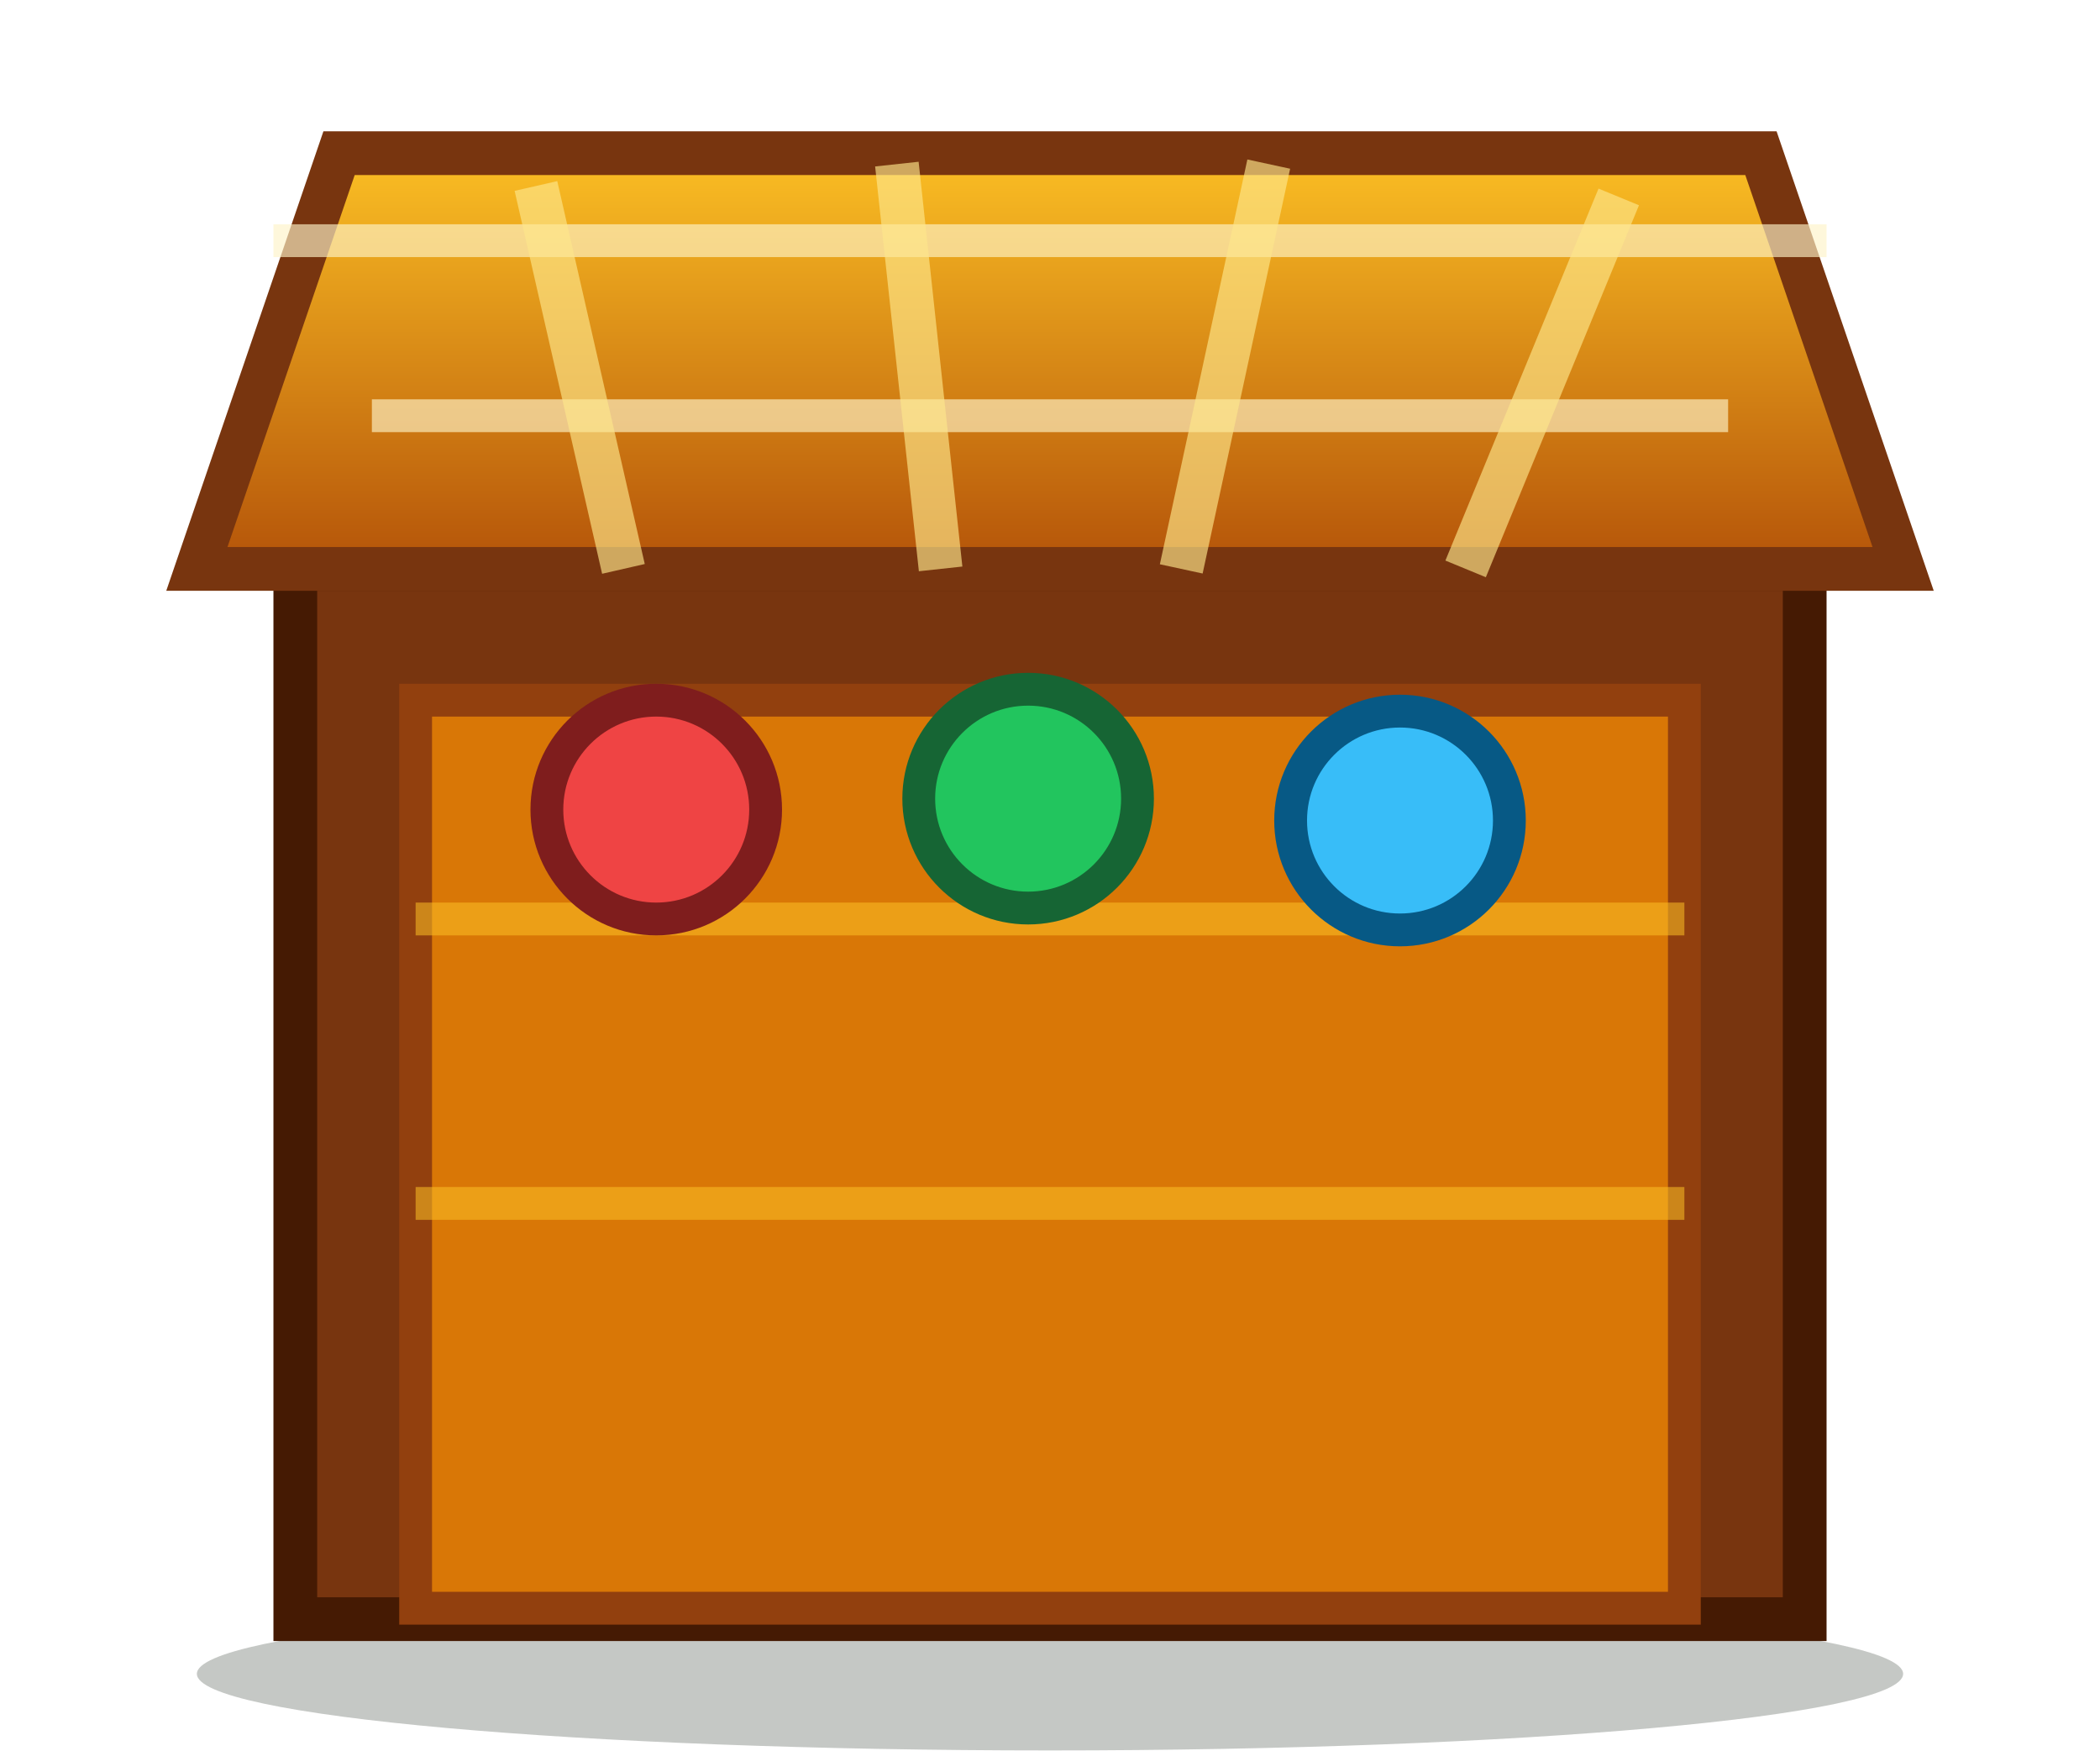
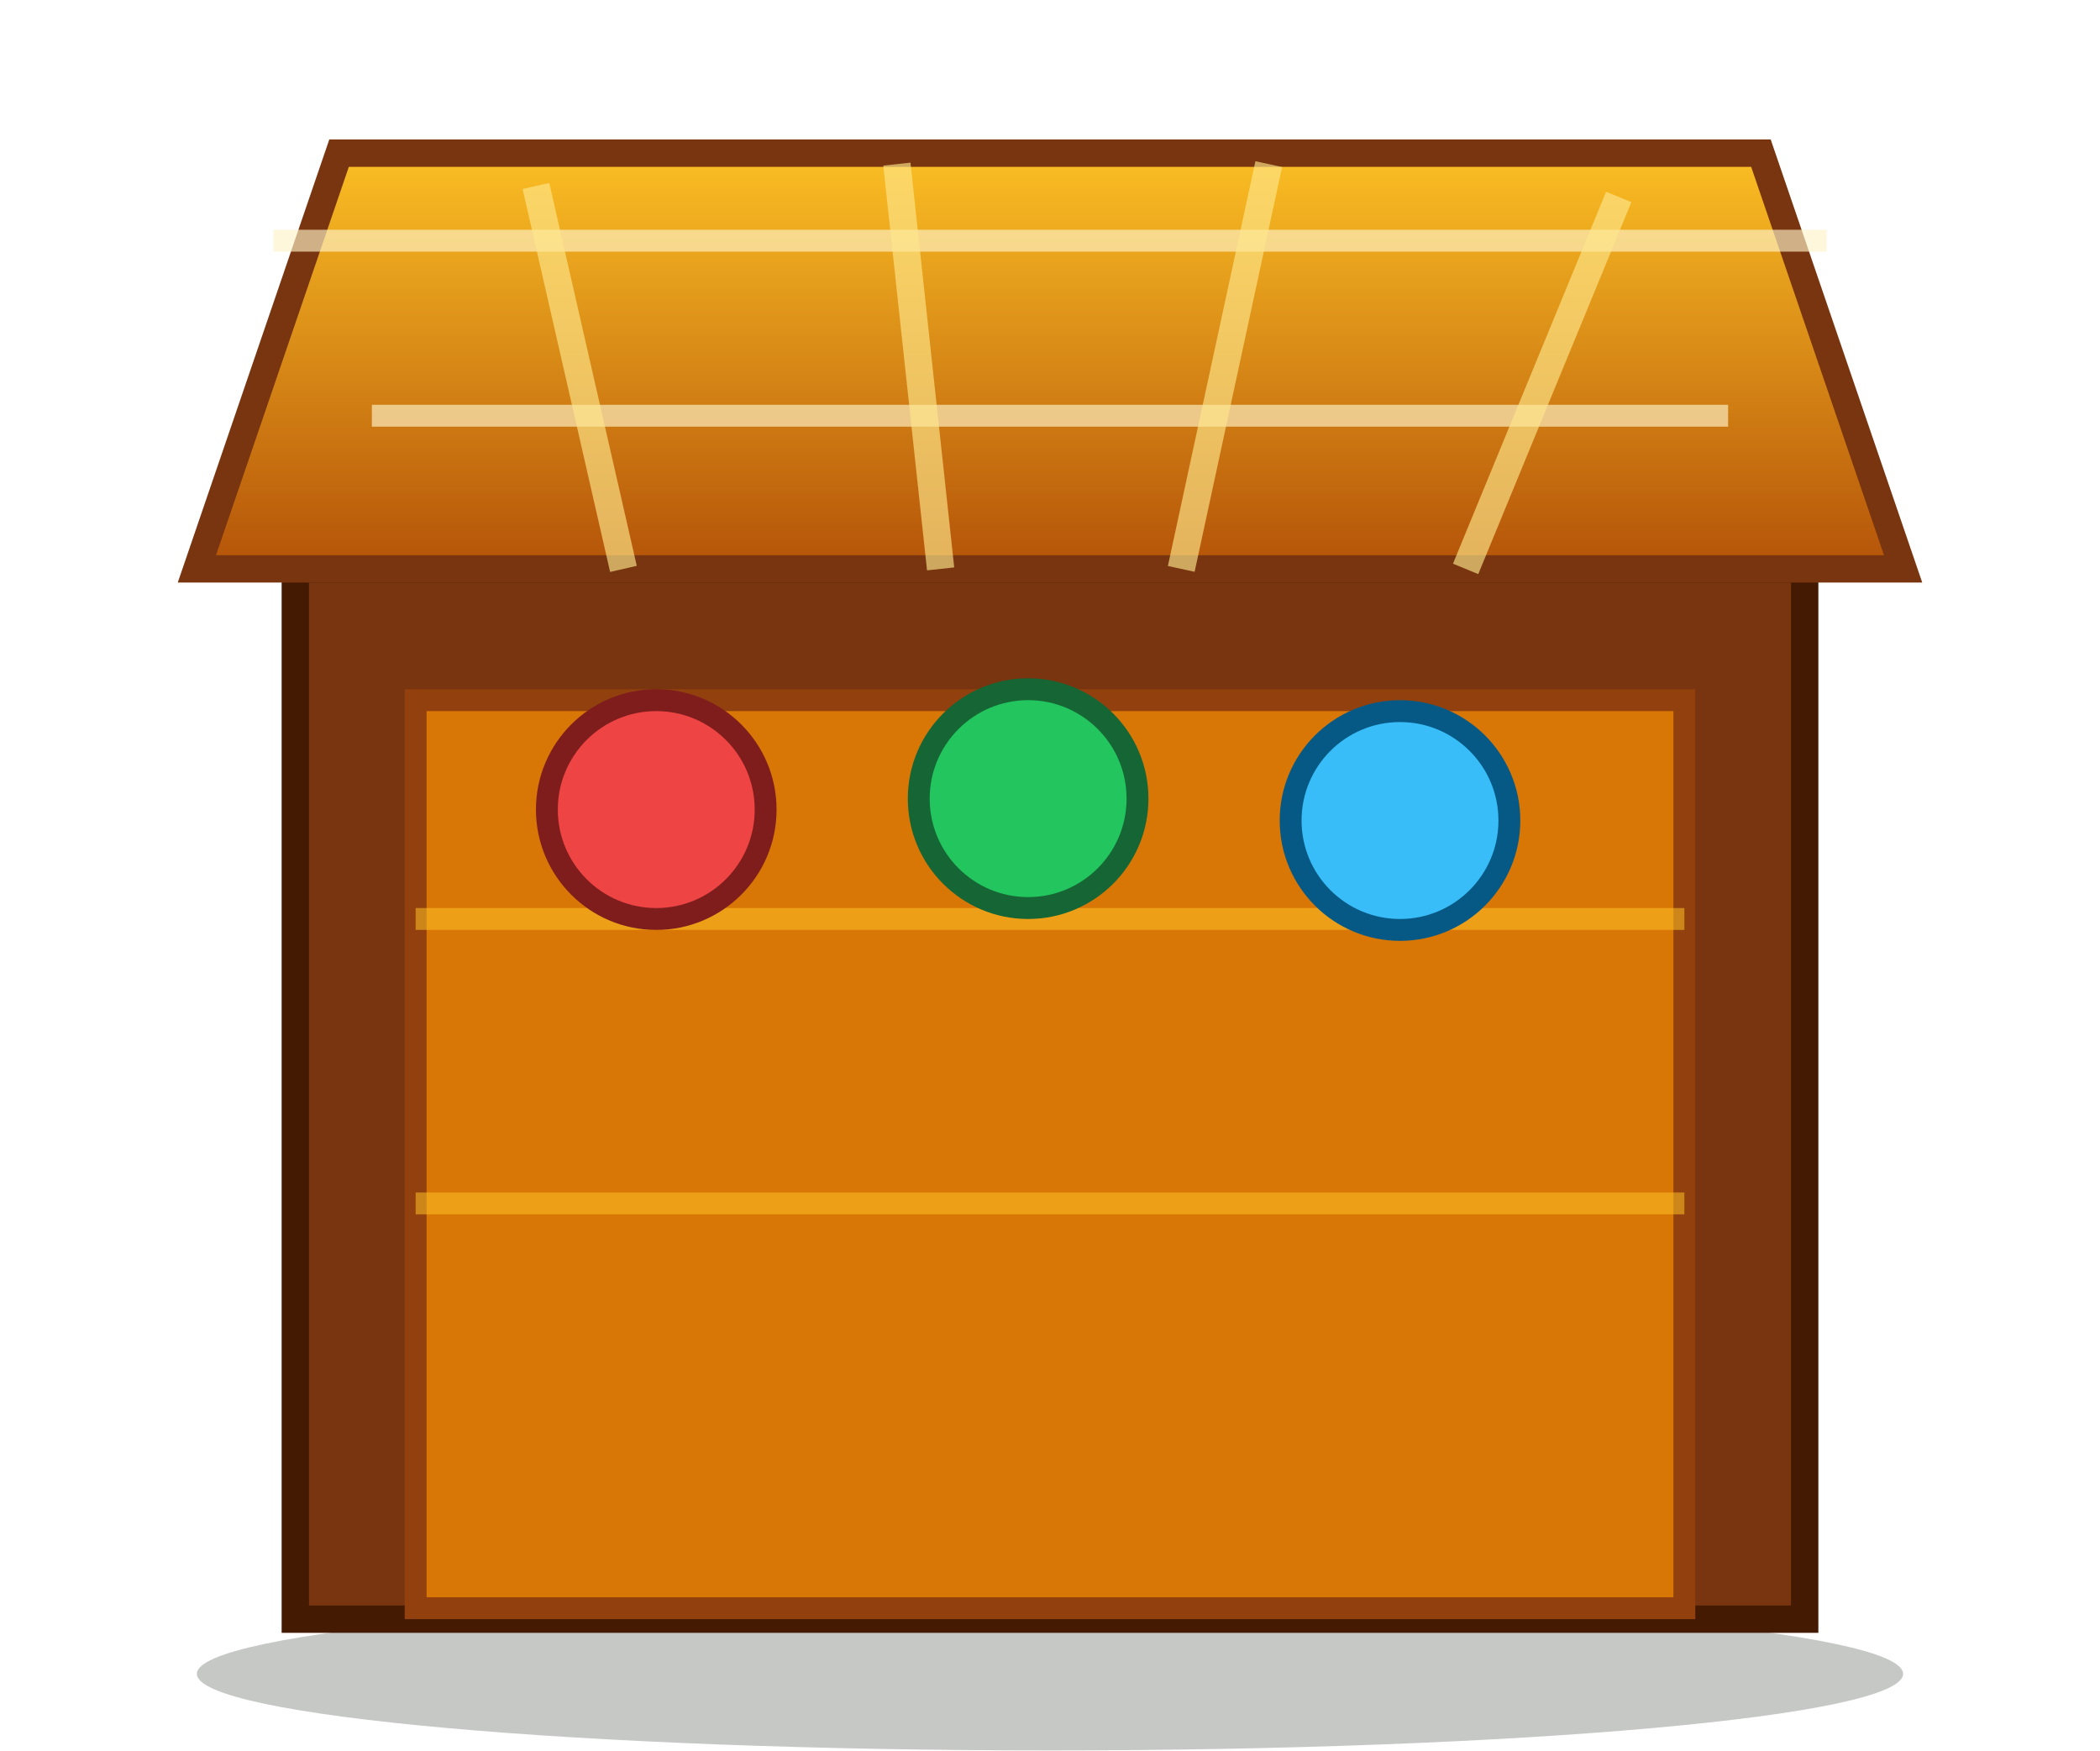
<svg xmlns="http://www.w3.org/2000/svg" viewBox="0 0 192 160" width="192" height="160">
  <defs>
    <linearGradient id="c" x2="0" y2="1">
      <stop stop-color="#fbbf24" />
      <stop offset="1" stop-color="#b45309" />
    </linearGradient>
  </defs>
  <ellipse cx="96" cy="153" rx="78" ry="7" fill="#172216" opacity=".25" />
-   <path d="M27 52h138v96H27z" fill="#78350f" stroke="#451a03" stroke-width="4" />
-   <path d="M38 64h116v83H38z" fill="#d97706" stroke="#92400e" stroke-width="3" />
-   <path d="M18 52h156l-13-38H31z" fill="url(#c)" stroke="#78350f" stroke-width="4" />
-   <path d="M25 22h142M34 38h124" stroke="#fef3c7" stroke-width="3" opacity=".65" />
-   <path d="M49 17 57 52M82 15 86 52M116 15 108 52M148 18 134 52" stroke="#fde68a" stroke-width="4" opacity=".65" />
-   <path d="M38 84h116M38 110h116" stroke="#fbbf24" stroke-width="3" opacity=".55" />
-   <circle cx="60" cy="74" r="10" fill="#ef4444" stroke="#7f1d1d" stroke-width="3" />
-   <circle cx="94" cy="73" r="10" fill="#22c55e" stroke="#166534" stroke-width="3" />
-   <circle cx="128" cy="75" r="10" fill="#38bdf8" stroke="#075985" stroke-width="3" />
+   <path d="M27 52h138v96H27z" fill="#78350f" stroke="#451a03" stroke-width="2.5" />
+   <path d="M38 64h116v83H38z" fill="#d97706" stroke="#92400e" stroke-width="2" />
+   <path d="M18 52h156l-13-38H31z" fill="url(#c)" stroke="#78350f" stroke-width="2.5" />
+   <path d="M25 22h142M34 38h124" stroke="#fef3c7" stroke-width="2" opacity=".65" />
+   <path d="M49 17 57 52M82 15 86 52M116 15 108 52M148 18 134 52" stroke="#fde68a" stroke-width="2.5" opacity=".65" />
+   <path d="M38 84h116M38 110h116" stroke="#fbbf24" stroke-width="2" opacity=".55" />
+   <circle cx="60" cy="74" r="10" fill="#ef4444" stroke="#7f1d1d" stroke-width="2" />
+   <circle cx="94" cy="73" r="10" fill="#22c55e" stroke="#166534" stroke-width="2" />
+   <circle cx="128" cy="75" r="10" fill="#38bdf8" stroke="#075985" stroke-width="2" />
</svg>
